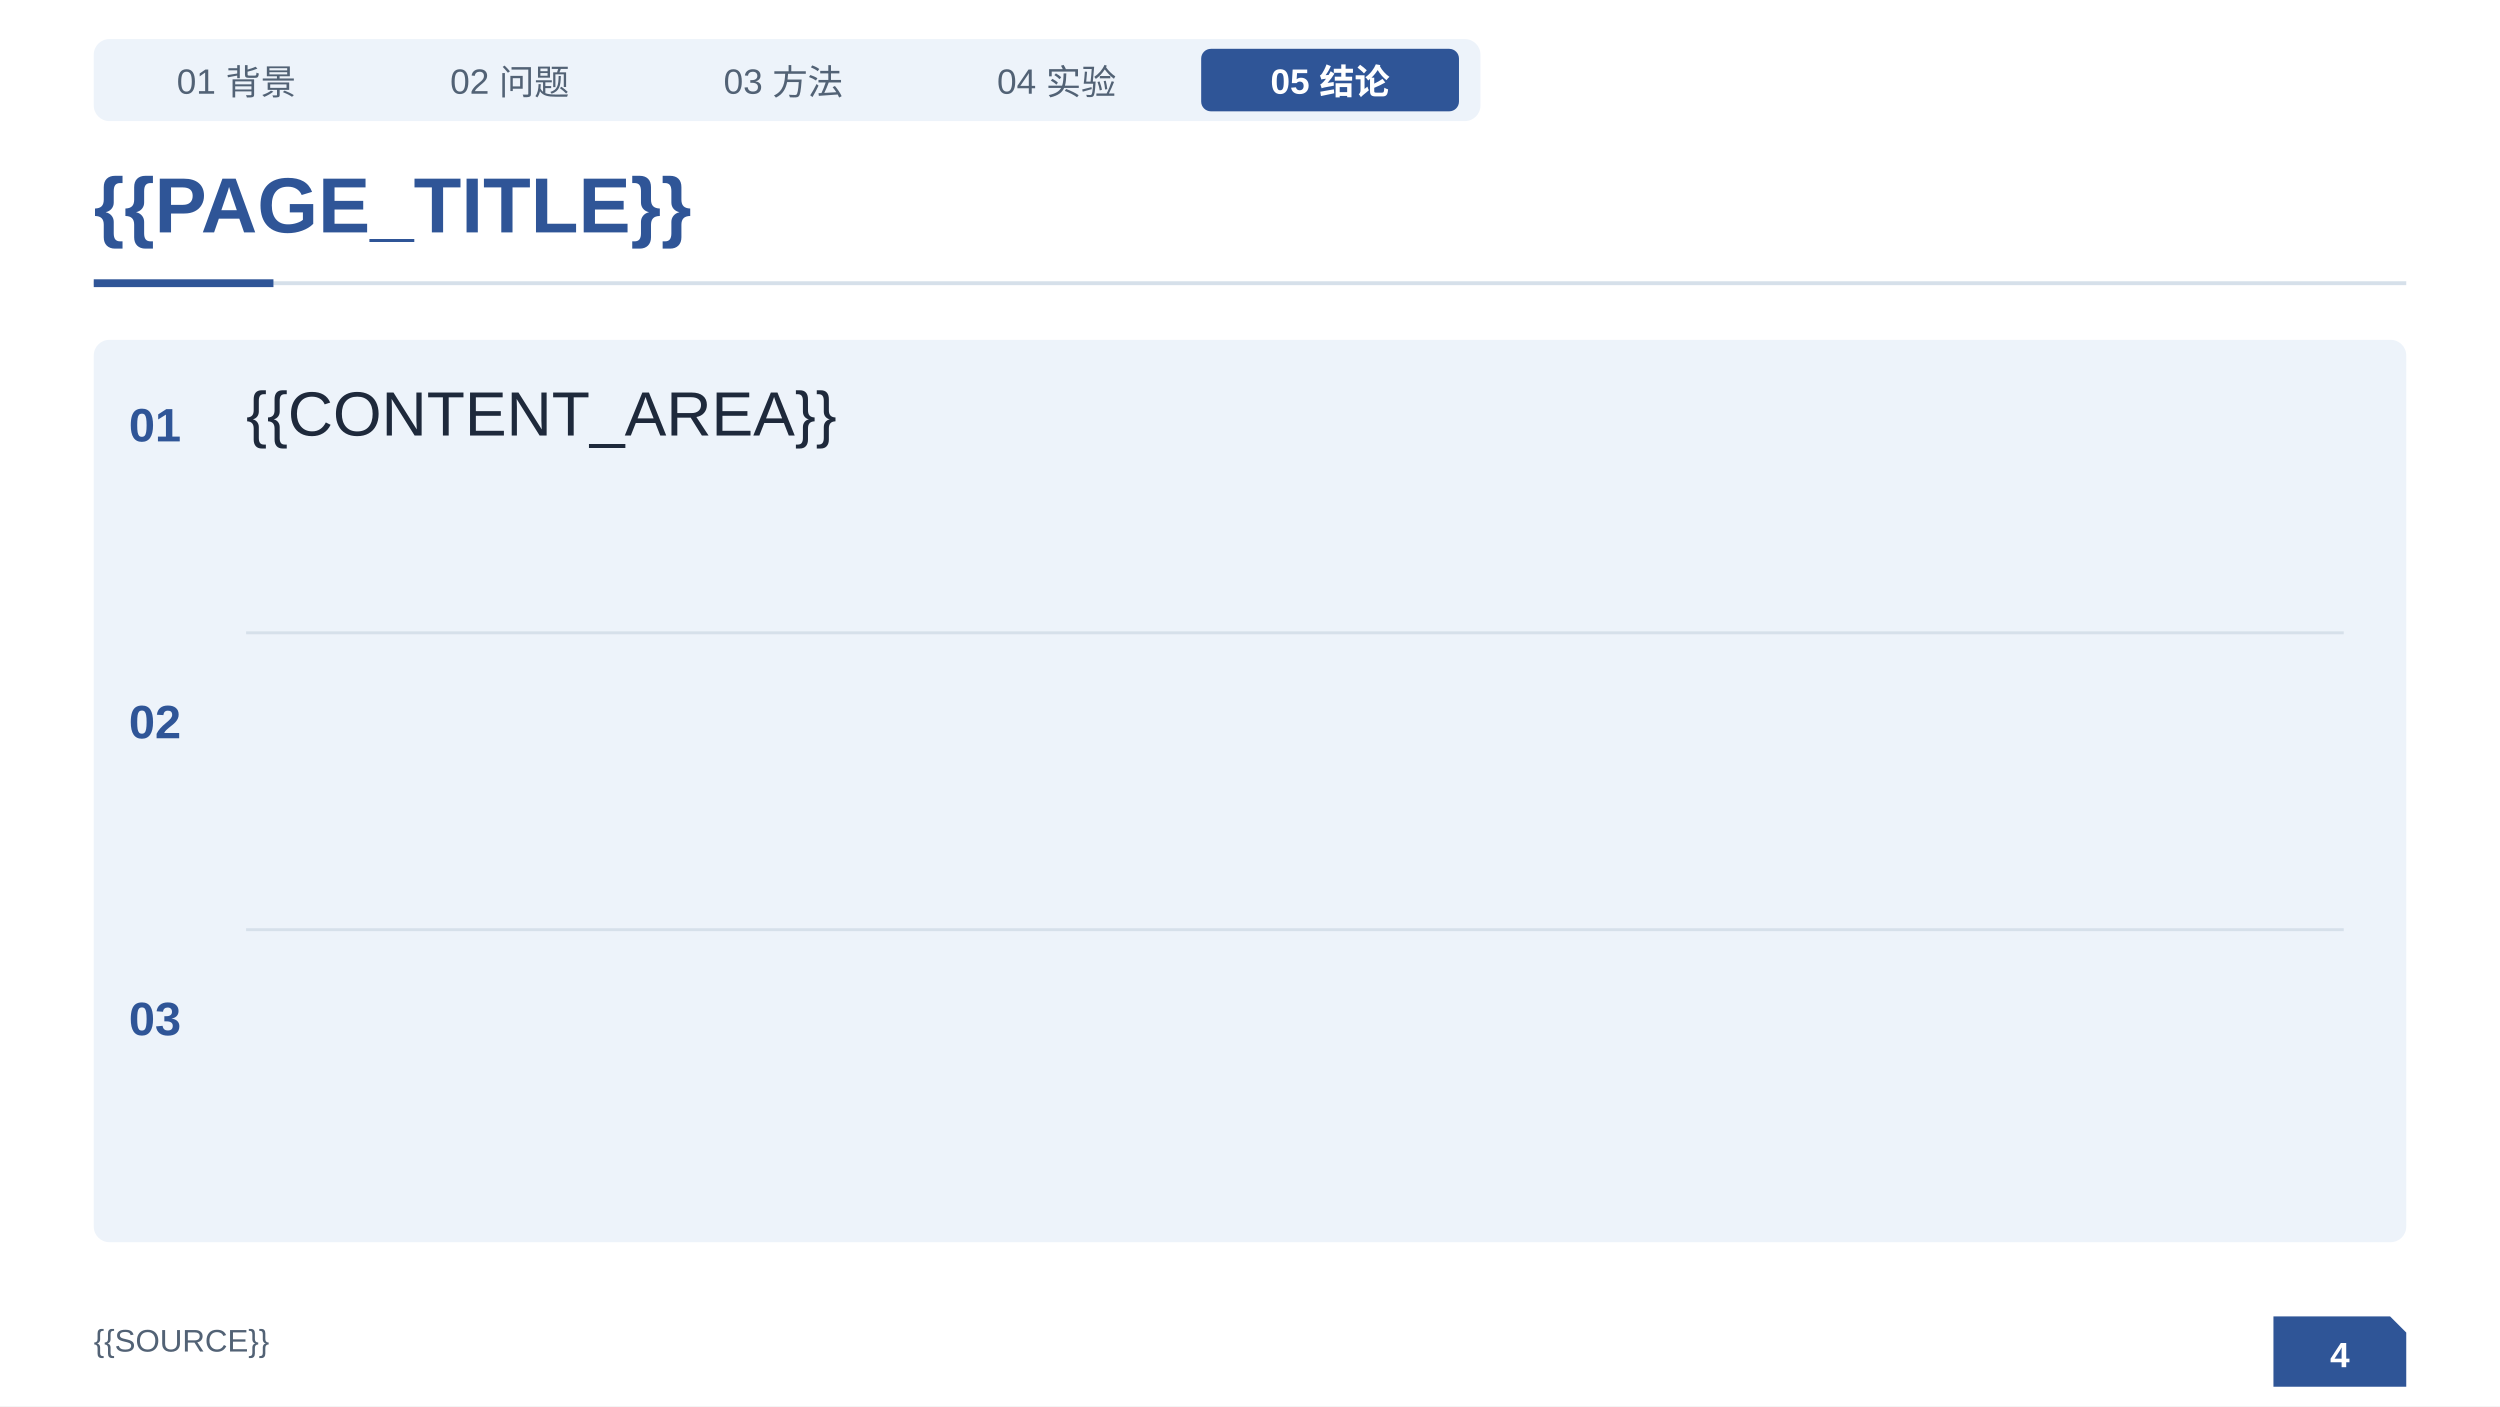
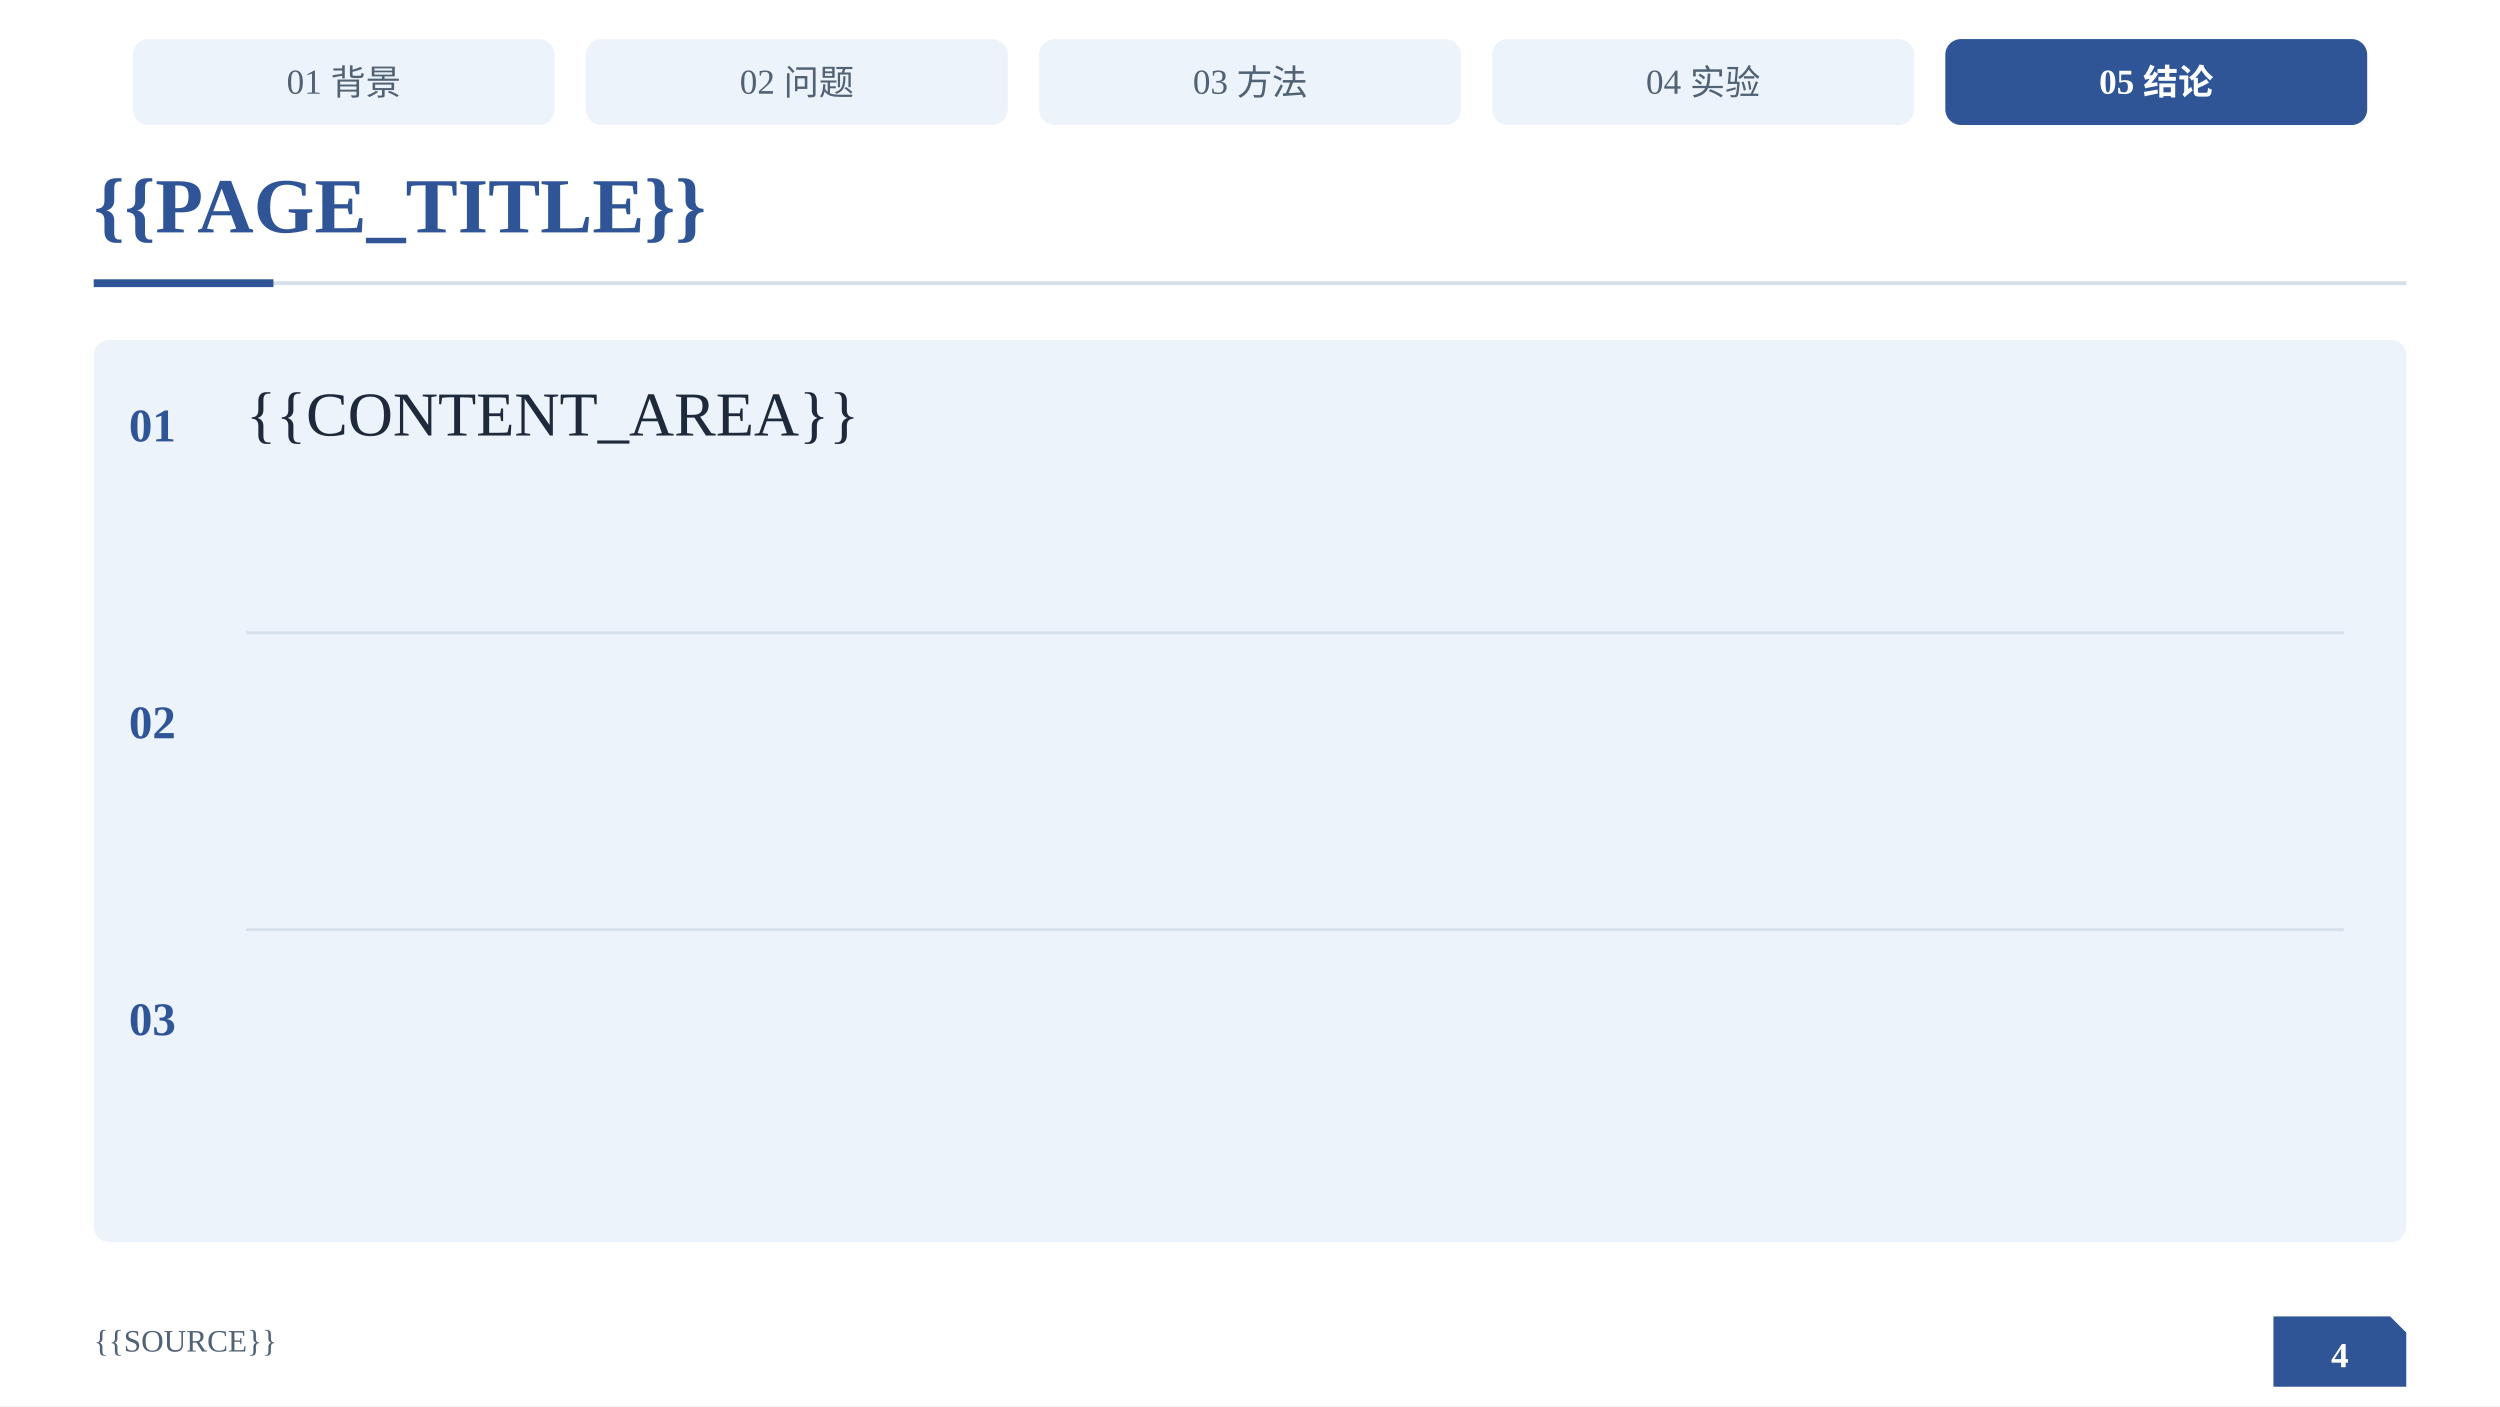
- <svg xmlns="http://www.w3.org/2000/svg" viewBox="0 0 1280 720" font-family="Arial, Microsoft YaHei" data-pptx-master="academic-navigator" data-pptx-master-name="Academic Navigator" data-pptx-layout="synthesis" data-pptx-layout-name="Three-part synthesis">
+ <svg xmlns="http://www.w3.org/2000/svg" viewBox="0 0 1280 720" font-family="Times New Roman, Microsoft YaHei" data-pptx-master="academic-navigator" data-pptx-master-name="Academic Navigator" data-pptx-layout="synthesis" data-pptx-layout-name="Three-part synthesis">
  <rect id="master-background" x="0" y="0" width="1280" height="720" fill="#FFFFFF" data-pptx-layer="master" data-pptx-editable="false" />
  <g id="page-number-panel" data-pptx-authoring="preset" data-pptx-object="shape" data-pptx-prst="snip1Rect" data-pptx-frame="1164 674 68 36" data-pptx-av-adj="val 23000" fill="#2F5597" stroke="none" data-pptx-layer="master" data-pptx-editable="false">
    <path d="M 1164 674 L 1223.72 674 L 1232 682.28 L 1232 710 L 1164 710 Z" />
  </g>
  <line id="title-rule" x1="48" y1="145" x2="1232" y2="145" stroke="#D6E0EA" stroke-width="2" data-pptx-layer="layout" data-pptx-editable="false" />
  <line id="title-rule-accent" x1="48" y1="145" x2="140" y2="145" stroke="#2F5597" stroke-width="4" data-pptx-layer="layout" data-pptx-editable="false" />
  <rect id="synthesis-field" x="48" y="174" width="1184" height="462" rx="8" fill="#EDF3FA" data-pptx-layer="layout" data-pptx-editable="false" />
  <line id="synthesis-rule-one" x1="126" y1="324" x2="1200" y2="324" stroke="#D6E0EA" stroke-width="1.5" data-pptx-layer="layout" data-pptx-editable="false" />
  <line id="synthesis-rule-two" x1="126" y1="476" x2="1200" y2="476" stroke="#D6E0EA" stroke-width="1.5" data-pptx-layer="layout" data-pptx-editable="false" />
-   <g id="navigation" data-pptx-bounds="48 20 710 42" data-pptx-role="header" font-size="18">
-     <rect x="48" y="20" width="710" height="42" rx="8" fill="#EDF3FA" />
-     <rect x="615" y="25" width="132" height="32" rx="5" fill="#2F5597" />
-     <text x="121" y="48" text-anchor="middle" fill="#526275">01 背景</text>
-     <text x="261" y="48" text-anchor="middle" fill="#526275">02 问题</text>
-     <text x="401" y="48" text-anchor="middle" fill="#526275">03 方法</text>
-     <text x="541" y="48" text-anchor="middle" fill="#526275">04 实验</text>
-     <text x="681" y="48" text-anchor="middle" fill="#FFFFFF" font-weight="bold">05 结论</text>
+   <g id="navigation" data-pptx-bounds="68 20 1144 44" data-pptx-role="header" font-size="18">
+     <rect x="68" y="20" width="216" height="44" rx="8" fill="#EDF3FA" />
+     <text x="176" y="48" text-anchor="middle" fill="#526275">01 背景</text>
+     <rect x="300" y="20" width="216" height="44" rx="8" fill="#EDF3FA" />
+     <text x="408" y="48" text-anchor="middle" fill="#526275">02 问题</text>
+     <rect x="532" y="20" width="216" height="44" rx="8" fill="#EDF3FA" />
+     <text x="640" y="48" text-anchor="middle" fill="#526275">03 方法</text>
+     <rect x="764" y="20" width="216" height="44" rx="8" fill="#EDF3FA" />
+     <text x="872" y="48" text-anchor="middle" fill="#526275">04 实验</text>
+     <rect x="996" y="20" width="216" height="44" rx="8" fill="#2F5597" />
+     <text x="1104" y="48" text-anchor="middle" fill="#FFFFFF" font-weight="bold">05 结论</text>
  </g>
  <g id="number-labels" data-pptx-bounds="66 200 44 408" font-size="24" fill="#2F5597" font-weight="bold">
    <text x="66" y="226">01</text>
    <text x="66" y="378">02</text>
    <text x="66" y="530">03</text>
  </g>
  <g id="page-title" data-pptx-placeholder="title" data-pptx-bounds="48 82 1184 52">
    <text data-pptx-carrier="true" x="48" y="119" font-size="40" fill="#2F5597" font-weight="bold">{{PAGE_TITLE}}</text>
  </g>
  <g id="synthesis-copy" data-pptx-placeholder="body" data-pptx-bounds="126 194 1060 410">
    <text data-pptx-carrier="true" x="126" y="223" font-size="32" fill="#1E293B">{{CONTENT_AREA}}</text>
  </g>
  <g id="source-footer" data-pptx-placeholder="footer" data-pptx-bounds="48 675 1080 30" data-pptx-idx="90">
    <text data-pptx-carrier="true" x="48" y="692" font-size="16" fill="#526275">{{SOURCE}}</text>
  </g>
  <g id="slide-number" data-pptx-placeholder="slide-number" data-pptx-bounds="1172 680 52 26" data-pptx-idx="99">
    <text data-pptx-carrier="true" x="1198" y="700" text-anchor="middle" font-size="18" fill="#FFFFFF" font-weight="bold">4</text>
  </g>
</svg>
